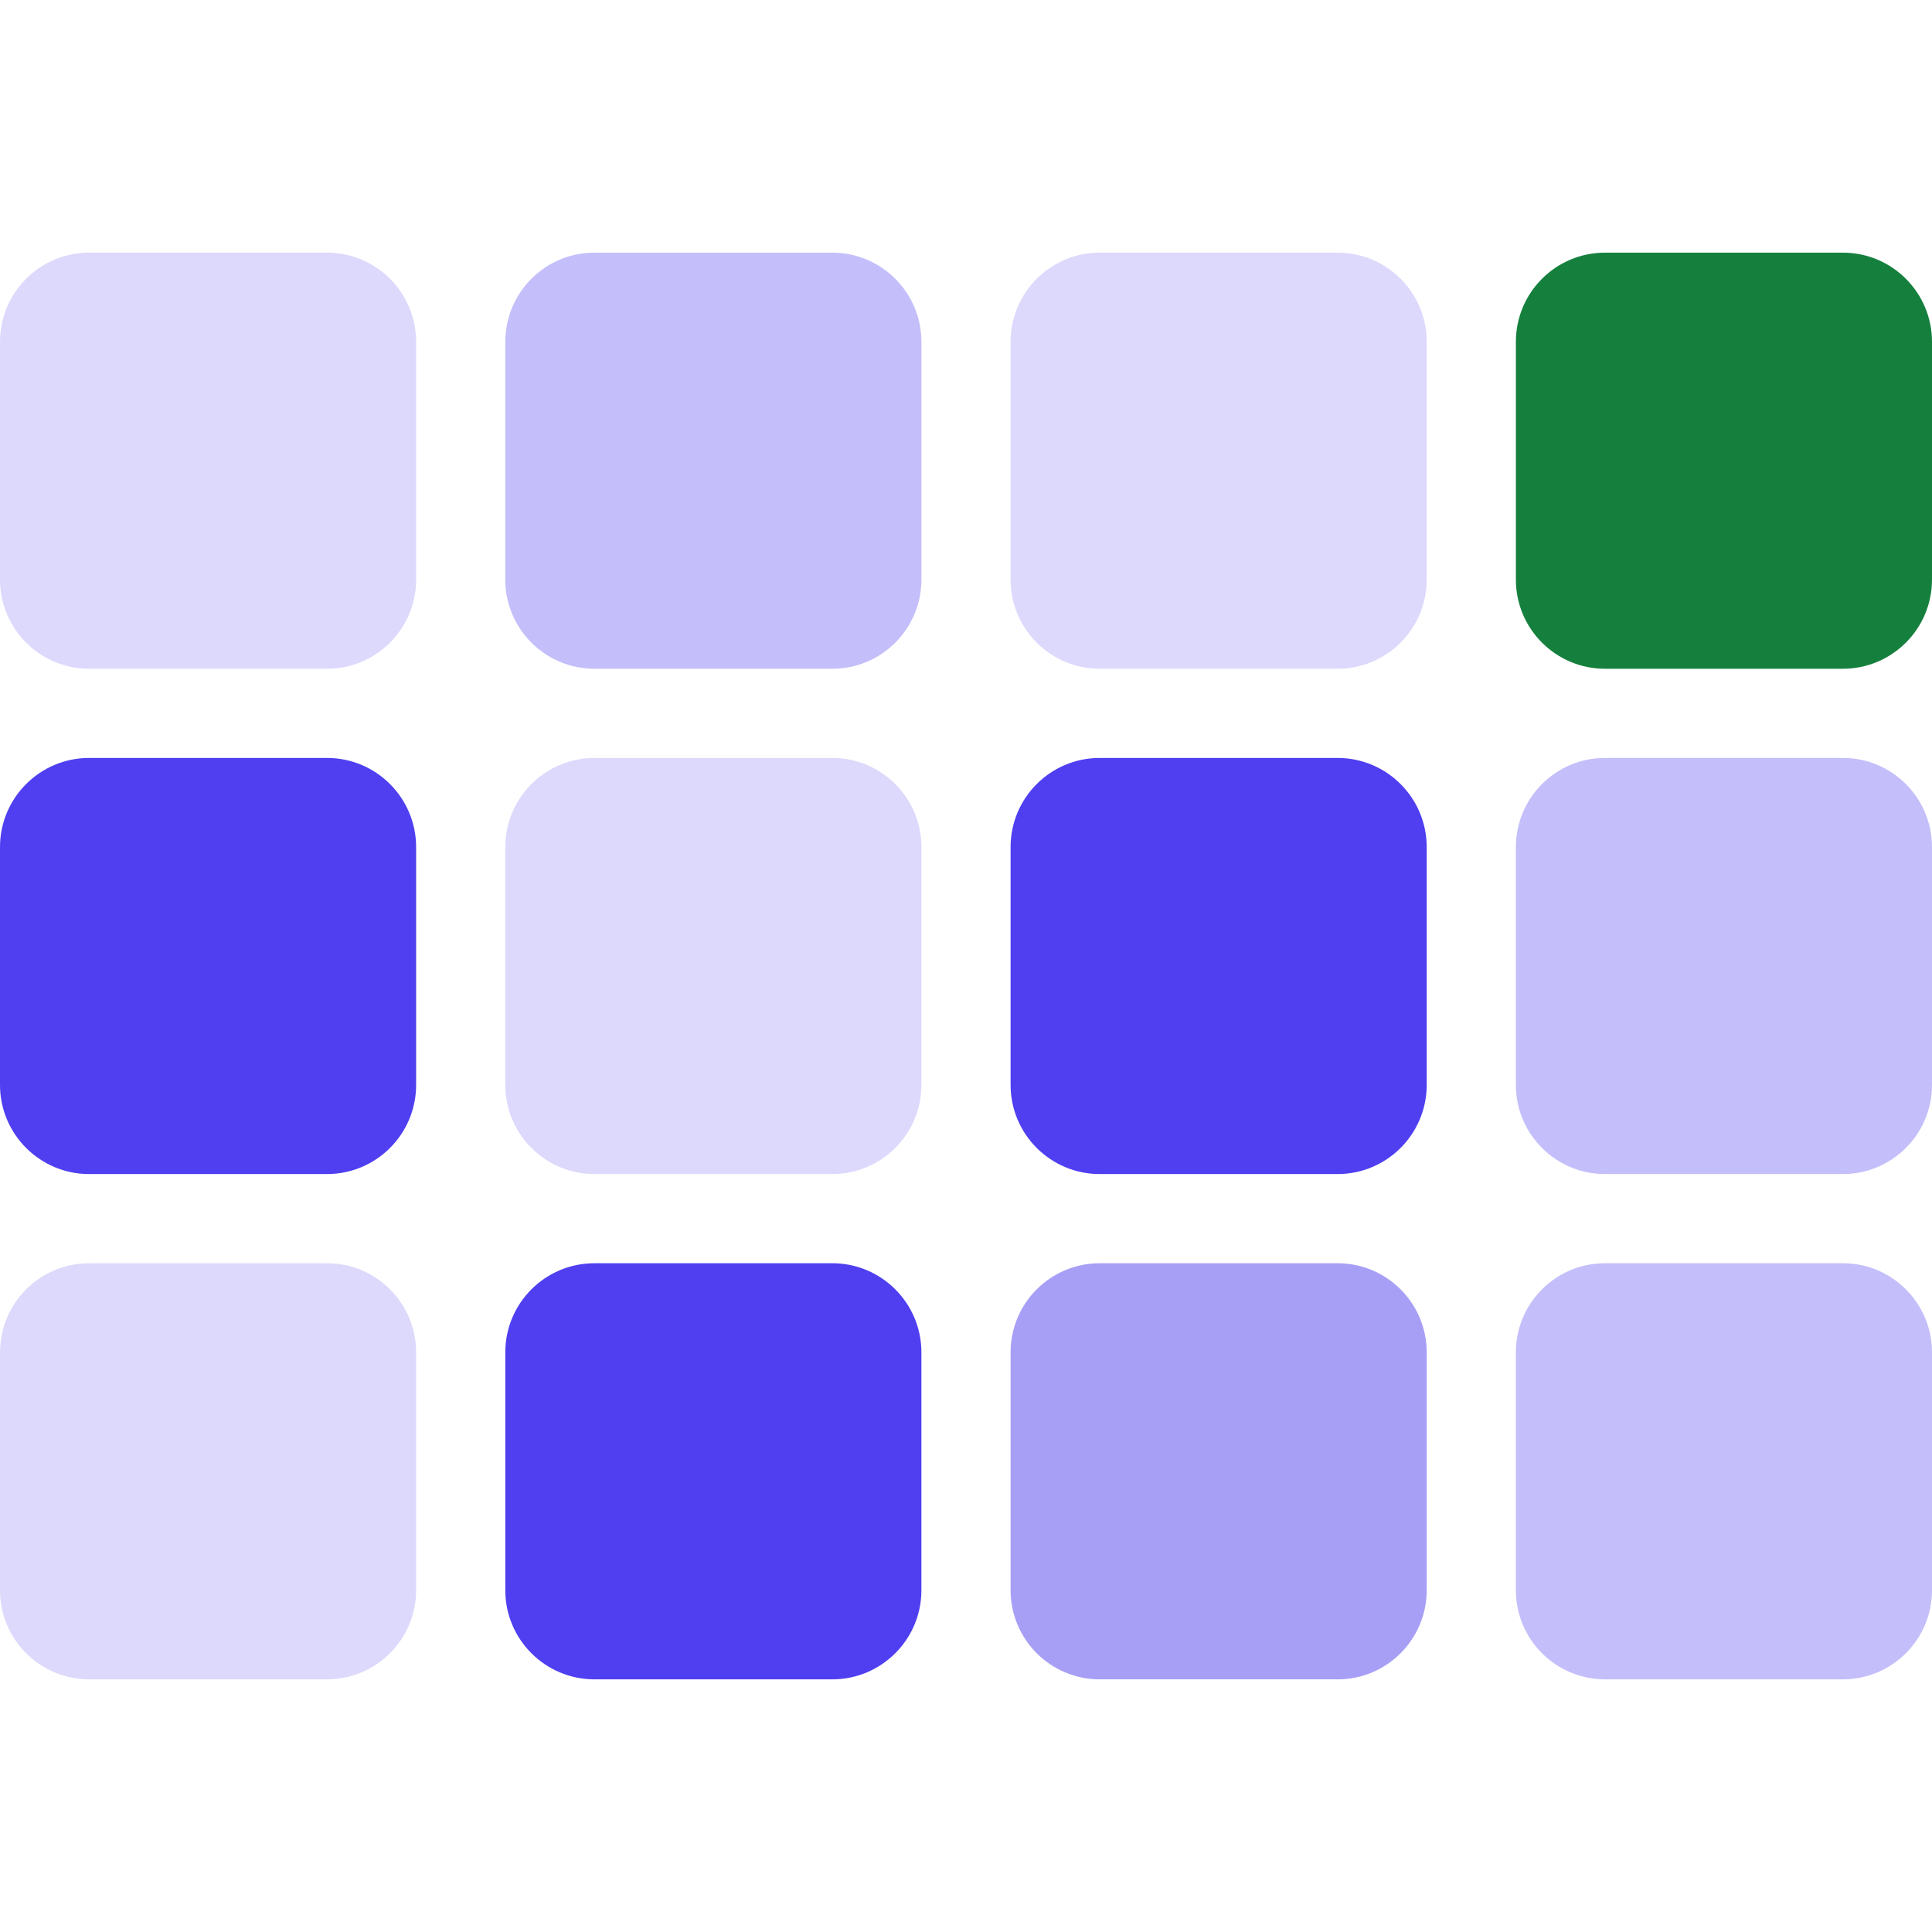
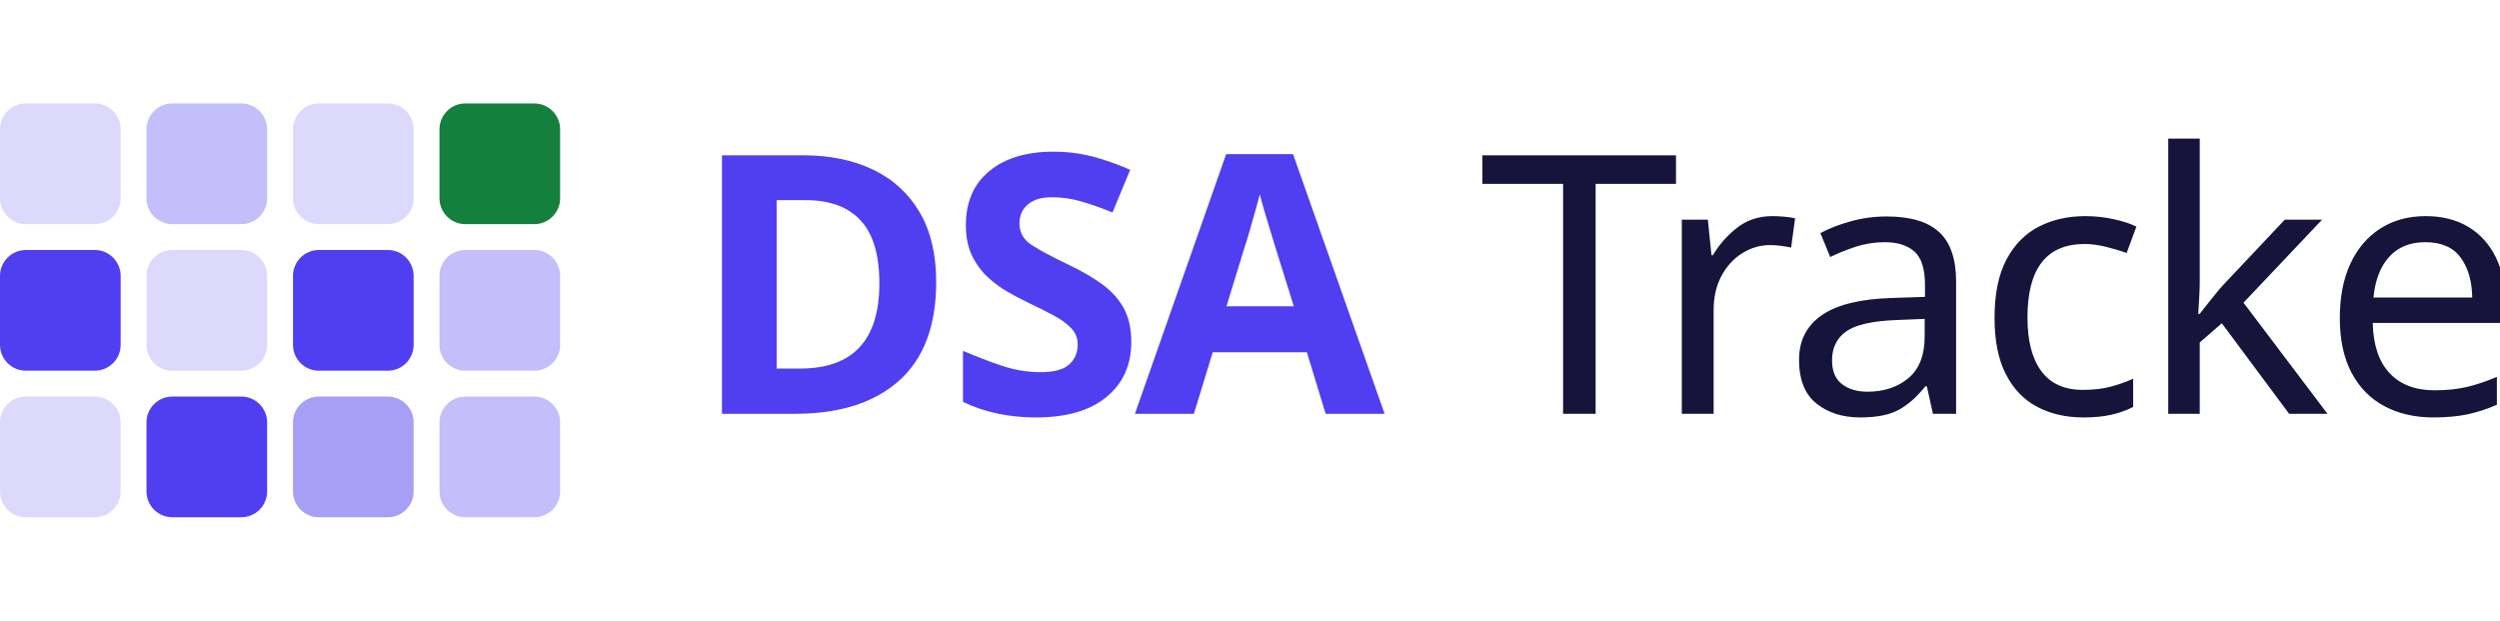
- <svg xmlns="http://www.w3.org/2000/svg" role="img" aria-label="DSA Tracker" width="130" height="130" viewBox="0 0 130 130">
-   <g transform="translate(0, 17)">
+ <svg xmlns="http://www.w3.org/2000/svg" role="img" aria-label="DSA Tracker Logo" width="580" height="144" viewBox="0 0 580 144">
+   <g transform="translate(0, 24)">
    <rect x="0" y="0" width="28" height="28" rx="6" fill="#ddd9fc" />
    <rect x="34" y="0" width="28" height="28" rx="6" fill="#c4befa" />
    <rect x="68" y="0" width="28" height="28" rx="6" fill="#ddd9fc" />
    <rect x="102" y="0" width="28" height="28" rx="6" fill="#15803d" />
    <rect x="0" y="34" width="28" height="28" rx="6" fill="#4f3ff0" />
    <rect x="34" y="34" width="28" height="28" rx="6" fill="#ddd9fc" />
    <rect x="68" y="34" width="28" height="28" rx="6" fill="#4f3ff0" />
    <rect x="102" y="34" width="28" height="28" rx="6" fill="#c4befa" />
    <rect x="0" y="68" width="28" height="28" rx="6" fill="#ddd9fc" />
    <rect x="34" y="68" width="28" height="28" rx="6" fill="#4f3ff0" />
    <rect x="68" y="68" width="28" height="28" rx="6" fill="#a79ff6" />
    <rect x="102" y="68" width="28" height="28" rx="6" fill="#c4befa" />
  </g>
+   <text x="160" y="96" font-family="'Space Grotesk', system-ui, sans-serif" font-size="84" letter-spacing="-0.03em">
+     <tspan font-weight="700" fill="#4f3ff0">DSA</tspan>
+     <tspan font-weight="500" fill="#16143a"> Tracker</tspan>
+   </text>
</svg>
